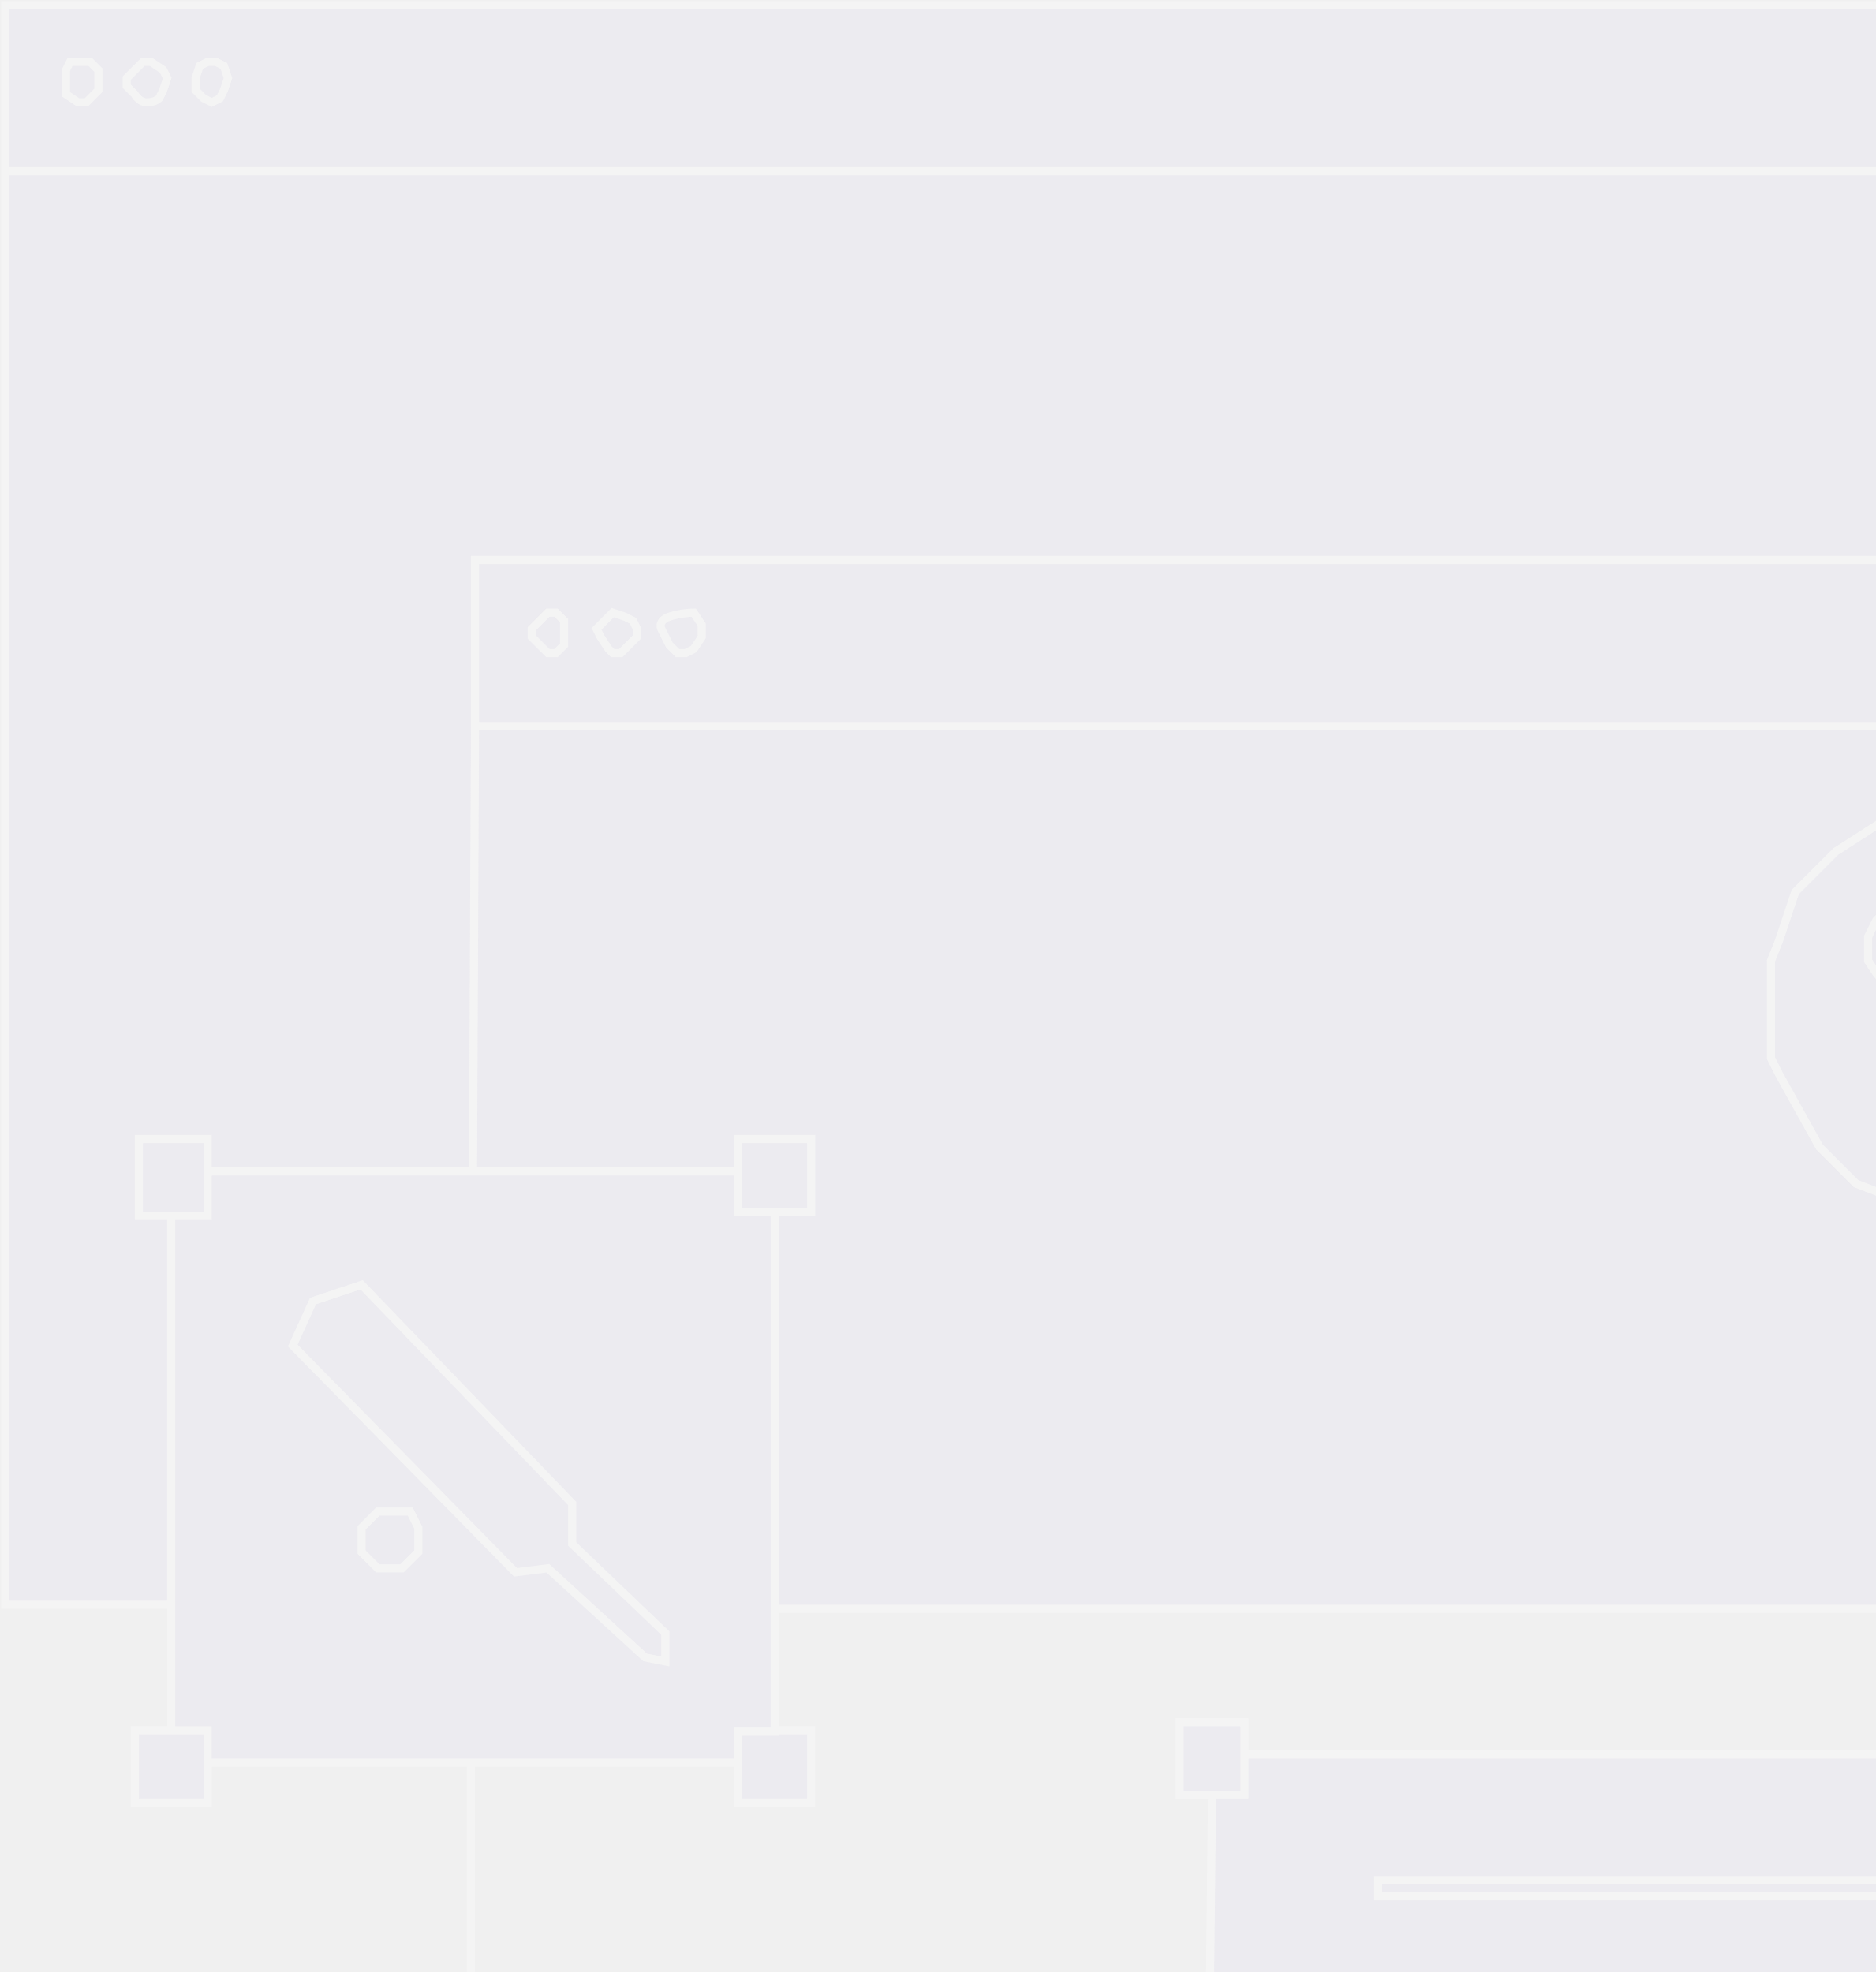
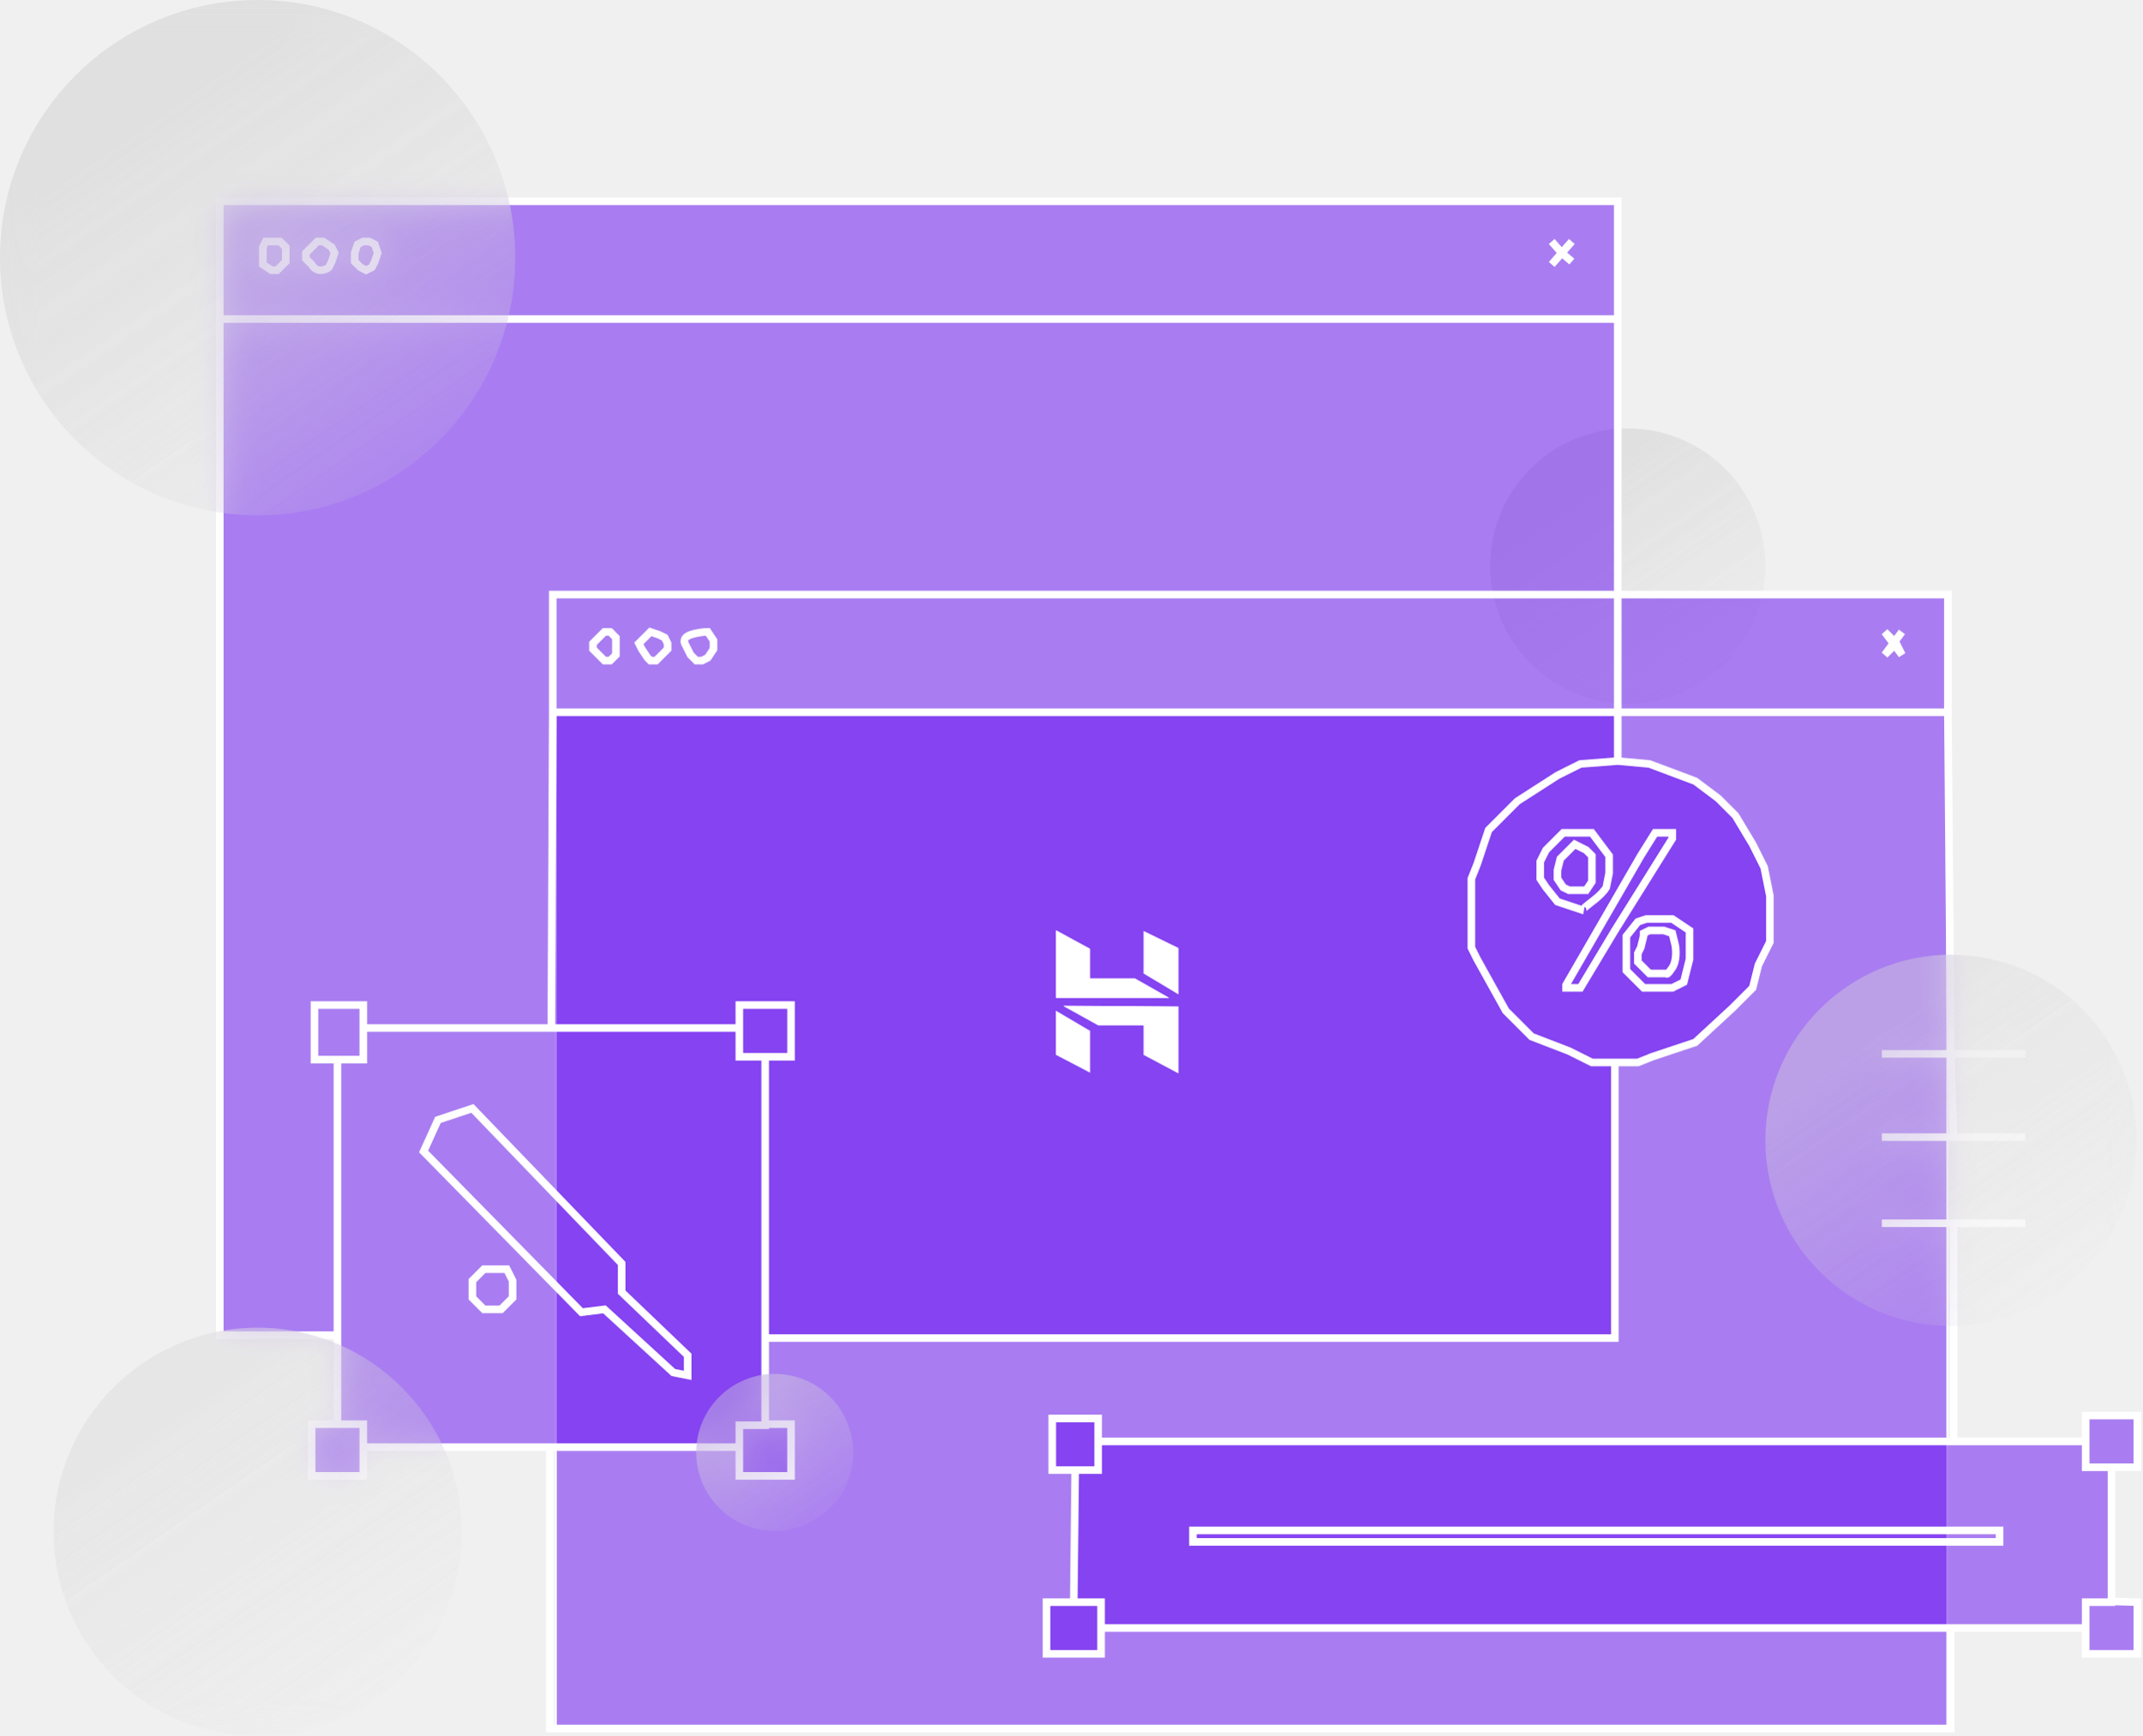
- <svg xmlns="http://www.w3.org/2000/svg" width="719" height="756" viewBox="0 0 719 756" fill="none">
-   <g opacity="0.3">
-     <path d="M65.648 615.196H2V65.648V2H758.016V65.648V214.678H936.542V278.326H758.016V304.717L775.093 306.269L799.931 315.584L812.35 324.898L821.665 334.213L830.979 349.737L837.189 362.156L840.293 377.68V402.518L834.084 414.937L830.979 427.356L820.112 438.223L799.931 456.852L776.645 464.614L768.883 467.719H756.464V616.749H296.955V663.32H310.927V691.263H282.984V675.74H180.525V827.874H938.094V773.54H478.585V787.512H449.09V759.569H463.838L464.614 688.159H452.195V660.216H477.033V672.635H939.647H1011.06V658.663H1039V686.606H1025.03V759.116L1039 759.569V787.512H1011.06V773.54H938.094V827.874H180.525V675.74H79.62V691.263H51.677V663.32H65.648V615.196Z" fill="#673DE6" fill-opacity="0.1" />
-     <path d="M65.648 615.196H2V65.648M65.648 615.196V466.166M65.648 615.196V663.32M65.648 466.166H53.229V436.671H79.62V449.09M65.648 466.166H79.62V449.09M79.62 449.09H181.302M282.984 449.09V436.671H310.927V464.614H296.955M282.984 449.09V464.614H296.955M282.984 449.09H181.302M296.955 464.614V616.749M296.955 616.749V663.32M296.955 616.749H756.464V467.719M296.955 663.32V663.869H282.984V675.74M296.955 663.32H310.927V691.263H282.984V675.74M282.984 675.74H180.525M180.525 675.74H79.62M180.525 675.74V827.874H938.094V773.54M65.648 663.32H79.62V675.74M65.648 663.32H51.677V691.263H79.62V675.74M938.094 773.54H478.585M938.094 773.54H1011.06M478.585 773.54V759.569H463.838M478.585 773.54V787.512H449.09V759.569H463.838M463.838 759.569L464.614 688.159M464.614 688.159H477.033V672.635M464.614 688.159H452.195V660.216H477.033V672.635M477.033 672.635H939.647M1011.06 672.635V658.663H1039V686.606H1025.03M1011.06 672.635V686.606H1025.03M1011.06 672.635H939.647M1025.03 686.606V759.116M1025.03 759.116L1039 759.569V787.512H1011.06V773.54M1025.03 759.116V759.569H1011.06V773.54M758.016 65.648V2H2V65.648M758.016 65.648H2M758.016 65.648V214.678M733.178 23.733L727.745 29.943M722.311 36.153L727.745 29.943M727.745 29.943L722.311 23.733M727.745 29.943L733.178 34.6M758.016 214.678H936.542V278.326M758.016 214.678V278.326M758.016 214.678H182.078C182.078 264.355 182.078 277.809 182.078 278.326M936.542 278.326H758.016M936.542 278.326L938.094 463.061M758.016 278.326H182.078M758.016 278.326V304.717M182.078 278.326L181.302 449.09M758.016 304.717L775.093 306.269L799.931 315.584L812.35 324.898L821.665 334.213L830.979 349.737L837.189 362.156L840.293 377.68V402.518L834.084 414.937L830.979 427.356L820.112 438.223L799.931 456.852L776.645 464.614L768.883 467.719H756.464M758.016 304.717L737.835 306.269L725.416 312.479L703.683 326.451L688.159 341.975C688.159 341.975 687.538 343.837 685.054 351.289C682.57 358.74 681.949 360.603 681.949 360.603L678.844 368.365V405.623L681.949 411.832L697.473 439.775L711.445 453.747L731.626 461.509L744.045 467.719H756.464M900.837 554.653H939.647M978.457 554.653H939.647M939.647 554.653V672.635M900.837 508.081H939.647M978.457 508.081H939.647M939.647 508.081L938.094 463.061M938.094 463.061H900.837H978.457H938.094ZM911.704 234.859L902.389 247.278L908.599 241.069M908.599 241.069L911.704 247.278L902.389 234.859L908.599 241.069ZM112.22 515.843L119.982 498.766L138.611 492.557L219.335 576.386V591.91L255.04 626.063V636.93L247.278 635.377L210.021 601.225L197.602 602.777L112.22 515.843ZM730.073 427.356H737.835L756.464 396.308L787.512 346.632V343.527H778.198L770.436 355.946L730.073 425.804V427.356ZM731.626 374.575H740.94L744.045 369.918V355.946L740.94 352.841L734.731 349.737L731.626 352.841L726.969 357.499L725.416 363.708V368.365L728.521 373.022L731.626 374.575ZM725.416 380.784L734.731 383.889L739.388 385.442C738.87 385.442 739.077 384.51 744.045 380.784C749.013 377.059 751.289 374.057 751.807 373.022L753.359 365.26V355.946L744.045 343.527H728.521L719.207 352.841L716.102 359.051V368.365L719.207 373.022L725.416 380.784ZM762.674 399.413V418.042L771.988 427.356H787.512L793.722 424.251L796.826 411.832V396.308L792.169 393.204L787.512 390.099H778.198H773.54L768.883 391.651L762.674 399.413ZM771.988 399.413L770.436 405.623L768.883 408.728V413.385L771.988 416.49L775.093 419.594H779.75H784.407C784.407 420.112 785.028 420.215 787.512 416.49C789.996 412.764 789.582 406.658 789.064 404.07L787.512 397.861L782.855 396.308H775.093L771.988 397.861V399.413ZM528.262 726.969H964.485V720.759H528.262V726.969ZM144.82 601.225H154.135L160.344 595.015V585.701L157.24 579.491H144.82L138.611 585.701V595.015L144.82 601.225ZM216.231 247.278L213.126 250.383H210.021L206.916 247.278L203.811 244.174V241.069L206.916 237.964L210.021 234.859H213.126L216.231 237.964V247.278ZM228.65 241.069L230.202 244.174L233.307 248.831L234.859 250.383H237.964L241.069 247.278L244.174 244.174V241.069L242.621 237.964L239.516 236.412L234.859 234.859L231.754 237.964L228.65 241.069ZM256.593 247.278L255.04 244.174L253.488 241.069C252.971 240.034 252.867 237.654 256.593 236.412C260.319 235.17 264.355 234.859 265.907 234.859L269.012 239.516V244.174L265.907 248.831L262.802 250.383H259.698L256.593 247.278ZM29.943 39.258H33.048L36.153 36.153L37.705 34.6V26.838L34.6 23.733H29.943H26.838L25.286 26.838V29.943V33.048V36.153L29.943 39.258ZM51.677 26.838L48.572 29.943V33.048L51.677 36.153C52.194 37.188 53.85 39.258 56.334 39.258C58.818 39.258 60.474 38.223 60.991 37.705L62.543 34.6L64.096 29.943L62.543 26.838L57.886 23.733H54.781L51.677 26.838ZM74.963 29.943V34.6L78.067 37.705L81.172 39.258L84.277 37.705L85.829 34.6L87.382 29.943L85.829 25.286L82.725 23.733H79.62L76.515 25.286L74.963 29.943Z" stroke="white" stroke-width="3.105" />
+ <svg xmlns="http://www.w3.org/2000/svg" width="1160" height="940" viewBox="0 0 1160 940" fill="none">
+   <path d="M1054.5 386H301V936H1054.5V386Z" fill="#620AF2" fill-opacity="0.5" stroke="white" />
+   <g filter="url(#filter0_b_120_6)">
+     <circle cx="881.5" cy="306.5" r="74.5" fill="url(#paint0_linear_120_6)" fill-opacity="0.67" />
  </g>
+   <path d="M182.735 723.032H119V172.735V109H876.047V172.735V321.968H1054.82V385.703H876.047V412.13L893.147 413.684L918.019 423.011L930.455 432.338L939.782 441.665L949.109 457.211L955.327 469.647L958.436 485.192V510.064L952.218 522.5L949.109 534.936L938.227 545.818L918.019 564.472L894.701 572.244L886.929 575.353H874.492V724.586H414.357V771.222H428.348V799.203H400.367V783.658H297.769V936H1056.37V881.592H596.235V895.583H566.699V867.602H581.467L582.244 796.094H569.808V768.113H594.68V780.549H1057.92H1129.43V766.558H1157.41V794.539H1143.42V867.148L1157.41 867.602V895.583H1129.43V881.592H1056.37V936H297.769V783.658H196.726V799.203H168.744V771.222H182.735V723.032Z" fill="#620AF2" fill-opacity="0.5" />
+   <path d="M182.735 723.032H119V172.735M182.735 723.032V573.799M182.735 723.032V771.222M182.735 573.799H170.299V544.263H196.726V556.699M182.735 573.799H196.726V556.699M196.726 556.699H298.546M400.367 556.699V544.263H428.348V572.244H414.357M400.367 556.699V572.244H414.357M400.367 556.699H298.546M414.357 572.244V724.586M414.357 724.586V771.222M414.357 724.586H874.492V575.353M414.357 771.222V771.772H400.367V783.658M414.357 771.222H428.348V799.203H400.367V783.658M400.367 783.658H297.769M297.769 783.658H196.726M297.769 783.658V936H1056.37V881.592M182.735 771.222H196.726V783.658M182.735 771.222H168.744V799.203H196.726V783.658M1056.37 881.592H596.235M1056.37 881.592H1129.43M596.235 881.592V867.602H581.467M596.235 881.592V895.583H566.699V867.602H581.467M581.467 867.602L582.244 796.094M582.244 796.094H594.68V780.549M582.244 796.094H569.808V768.113H594.68V780.549M594.68 780.549H1057.92M1129.43 780.549V766.558H1157.41V794.539H1143.42M1129.43 780.549V794.539H1143.42M1129.43 780.549H1057.92M1143.42 794.539V867.148M1143.42 867.148L1157.41 867.602V895.583H1129.43V881.592M1143.42 867.148V867.602H1129.43V881.592M876.047 172.735V109H119V172.735M876.047 172.735H119M876.047 172.735V321.968M851.175 130.763L845.734 136.981M840.293 143.199L845.734 136.981M845.734 136.981L840.293 130.763M845.734 136.981L851.175 141.645M876.047 321.968H1054.82V385.703M876.047 321.968V385.703M876.047 321.968H299.323C299.323 371.712 299.323 385.185 299.323 385.703M1054.82 385.703H876.047M1054.82 385.703L1056.37 570.69M876.047 385.703H299.323M876.047 385.703V412.13M299.323 385.703L298.546 556.699M876.047 412.13L893.147 413.684L918.019 423.011L930.455 432.338L939.782 441.665L949.109 457.211L955.327 469.647L958.436 485.192V510.064L952.218 522.5L949.109 534.936L938.227 545.818L918.019 564.472L894.701 572.244L886.929 575.353H874.492M876.047 412.13L855.838 413.684L843.402 419.902L821.639 433.893L806.094 449.438C806.094 449.438 805.472 451.303 802.985 458.765C800.498 466.227 799.876 468.092 799.876 468.092L796.767 475.865V513.173L799.876 519.391L815.421 547.372L829.412 561.363L849.62 569.135L862.056 575.353H874.492M1019.06 662.406H1057.92M1096.79 662.406H1057.92M1057.92 662.406V780.549M1019.06 615.771H1057.92M1096.79 615.771H1057.92M1057.92 615.771L1056.37 570.69M1056.37 570.69H1019.06H1096.79H1056.37ZM1029.94 342.177L1020.62 354.613L1026.83 348.395M1026.83 348.395L1029.94 354.613L1020.62 342.177L1026.83 348.395ZM229.37 623.543L237.143 606.444L255.797 600.226L336.632 684.169V699.714L372.385 733.914V744.795L364.613 743.241L327.305 709.041L314.868 710.596L229.37 623.543ZM848.066 534.936H855.838L874.492 503.846L905.583 454.102V450.992H896.256L888.483 463.429L848.066 533.382V534.936ZM849.62 482.083H858.947L862.056 477.419V463.429L858.947 460.32L852.729 457.211L849.62 460.32L844.957 464.983L843.402 471.201V475.865L846.511 480.528L849.62 482.083ZM843.402 488.301L852.729 491.41L857.393 492.964C856.875 492.964 857.082 492.032 862.056 488.301C867.031 484.57 869.311 481.565 869.829 480.528L871.383 472.756V463.429L862.056 450.992H846.511L837.184 460.32L834.075 466.538V475.865L837.184 480.528L843.402 488.301ZM880.711 506.955V525.609L890.038 534.936H905.583L911.801 531.827L914.91 519.391V503.846L910.246 500.737L905.583 497.628H896.256H891.592L886.929 499.182L880.711 506.955ZM890.038 506.955L888.483 513.173L886.929 516.282V520.945L890.038 524.055L893.147 527.164H897.81H902.474C902.474 527.682 903.096 527.785 905.583 524.055C908.07 520.324 907.655 514.209 907.137 511.618L905.583 505.4L900.919 503.846H893.147L890.038 505.4V506.955ZM645.979 834.957H1082.8V828.739H645.979V834.957ZM262.015 709.041H271.342L277.56 702.823V693.496L274.451 687.278H262.015L255.797 693.496V702.823L262.015 709.041ZM333.523 354.613L330.414 357.722H327.305L324.195 354.613L321.086 351.504V348.395L324.195 345.286L327.305 342.177H330.414L333.523 345.286V354.613ZM345.959 348.395L347.513 351.504L350.622 356.167L352.177 357.722H355.286L358.395 354.613L361.504 351.504V348.395L359.949 345.286L356.84 343.731L352.177 342.177L349.068 345.286L345.959 348.395ZM373.94 354.613L372.385 351.504L370.831 348.395C370.313 347.358 370.209 344.975 373.94 343.731C377.671 342.488 381.712 342.177 383.267 342.177L386.376 346.84V351.504L383.267 356.167L380.158 357.722H377.049L373.94 354.613ZM146.981 146.308H150.09L153.199 143.199L154.754 141.645V133.872L151.645 130.763H146.981H143.872L142.318 133.872V136.981V140.09V143.199L146.981 146.308ZM168.744 133.872L165.635 136.981V140.09L168.744 143.199C169.263 144.236 170.921 146.308 173.408 146.308C175.895 146.308 177.553 145.272 178.071 144.754L179.626 141.645L181.18 136.981L179.626 133.872L174.962 130.763H171.853L168.744 133.872ZM192.062 136.981V141.645L195.171 144.754L198.28 146.308L201.389 144.754L202.944 141.645L204.498 136.981L202.944 132.318L199.835 130.763H196.726L193.617 132.318L192.062 136.981Z" stroke="white" stroke-width="4.11" />
+   <g filter="url(#filter1_b_120_6)">
+     <circle cx="139.5" cy="139.5" r="139.5" fill="url(#paint1_linear_120_6)" fill-opacity="0.67" />
+   </g>
+   <g filter="url(#filter2_b_120_6)">
+     <circle cx="1056.5" cy="617.5" r="100.5" fill="url(#paint2_linear_120_6)" fill-opacity="0.38" />
+   </g>
+   <g filter="url(#filter3_b_120_6)">
+     <circle cx="419.5" cy="786.5" r="42.5" fill="url(#paint3_linear_120_6)" fill-opacity="0.38" />
+   </g>
+   <g filter="url(#filter4_b_120_6)">
+     <circle cx="139.5" cy="829.5" r="110.5" fill="url(#paint4_linear_120_6)" fill-opacity="0.38" />
+   </g>
+   <path d="M590.15 513.882L572 504V540.235H632.638L614.487 529.941H590.15V513.882Z" fill="white" />
+   <path d="M638 545.176L576.125 544.765L594.688 555.059H619.438V571.118L638 581V545.176Z" fill="white" />
+   <path d="M590.15 558.353L572 547.647V571.118L590.15 580.588V558.353Z" fill="white" />
+   <path d="M619.438 527.059V504.412L638 513.471V538.176L619.438 527.059Z" fill="white" />
+   <path d="M590.15 513.882L572 504V540.235H632.638L614.487 529.941H590.15V513.882Z" stroke="white" stroke-width="0.355" />
+   <path d="M638 545.176L576.125 544.765L594.688 555.059H619.438V571.118L638 581V545.176Z" stroke="white" stroke-width="0.355" />
+   <path d="M590.15 558.353L572 547.647V571.118L590.15 580.588V558.353Z" stroke="white" stroke-width="0.355" />
+   <path d="M619.438 527.059V504.412L638 513.471V538.176L619.438 527.059Z" stroke="white" stroke-width="0.355" />
+   <defs>
+     <filter id="filter0_b_120_6" x="790" y="215" width="183" height="183" filterUnits="userSpaceOnUse" color-interpolation-filters="sRGB">
+       <feFlood flood-opacity="0" result="BackgroundImageFix" />
+       <feGaussianBlur in="BackgroundImage" stdDeviation="8.5" />
+       <feComposite in2="SourceAlpha" operator="in" result="effect1_backgroundBlur_120_6" />
+       <feBlend mode="normal" in="SourceGraphic" in2="effect1_backgroundBlur_120_6" result="shape" />
+     </filter>
+     <filter id="filter1_b_120_6" x="-17" y="-17" width="313" height="313" filterUnits="userSpaceOnUse" color-interpolation-filters="sRGB">
+       <feFlood flood-opacity="0" result="BackgroundImageFix" />
+       <feGaussianBlur in="BackgroundImage" stdDeviation="8.5" />
+       <feComposite in2="SourceAlpha" operator="in" result="effect1_backgroundBlur_120_6" />
+       <feBlend mode="normal" in="SourceGraphic" in2="effect1_backgroundBlur_120_6" result="shape" />
+     </filter>
+     <filter id="filter2_b_120_6" x="939" y="500" width="235" height="235" filterUnits="userSpaceOnUse" color-interpolation-filters="sRGB">
+       <feFlood flood-opacity="0" result="BackgroundImageFix" />
+       <feGaussianBlur in="BackgroundImage" stdDeviation="8.5" />
+       <feComposite in2="SourceAlpha" operator="in" result="effect1_backgroundBlur_120_6" />
+       <feBlend mode="normal" in="SourceGraphic" in2="effect1_backgroundBlur_120_6" result="shape" />
+     </filter>
+     <filter id="filter3_b_120_6" x="360" y="727" width="119" height="119" filterUnits="userSpaceOnUse" color-interpolation-filters="sRGB">
+       <feFlood flood-opacity="0" result="BackgroundImageFix" />
+       <feGaussianBlur in="BackgroundImage" stdDeviation="8.5" />
+       <feComposite in2="SourceAlpha" operator="in" result="effect1_backgroundBlur_120_6" />
+       <feBlend mode="normal" in="SourceGraphic" in2="effect1_backgroundBlur_120_6" result="shape" />
+     </filter>
+     <filter id="filter4_b_120_6" x="12" y="702" width="255" height="255" filterUnits="userSpaceOnUse" color-interpolation-filters="sRGB">
+       <feFlood flood-opacity="0" result="BackgroundImageFix" />
+       <feGaussianBlur in="BackgroundImage" stdDeviation="8.5" />
+       <feComposite in2="SourceAlpha" operator="in" result="effect1_backgroundBlur_120_6" />
+       <feBlend mode="normal" in="SourceGraphic" in2="effect1_backgroundBlur_120_6" result="shape" />
+     </filter>
+     <linearGradient id="paint0_linear_120_6" x1="864.41" y1="256.566" x2="950.125" y2="381" gradientUnits="userSpaceOnUse">
+       <stop stop-color="#D9D9D9" />
+       <stop offset="1" stop-color="#D9D9D9" stop-opacity="0" />
+     </linearGradient>
+     <linearGradient id="paint1_linear_120_6" x1="107.5" y1="46" x2="268" y2="279" gradientUnits="userSpaceOnUse">
+       <stop stop-color="#D9D9D9" />
+       <stop offset="1" stop-color="#D9D9D9" stop-opacity="0" />
+     </linearGradient>
+     <linearGradient id="paint2_linear_120_6" x1="1033.45" y1="550.14" x2="1149.08" y2="718" gradientUnits="userSpaceOnUse">
+       <stop stop-color="#D9D9D9" />
+       <stop offset="1" stop-color="#D9D9D9" stop-opacity="0" />
+     </linearGradient>
+     <linearGradient id="paint3_linear_120_6" x1="409.751" y1="758.014" x2="458.649" y2="829" gradientUnits="userSpaceOnUse">
+       <stop stop-color="#D9D9D9" />
+       <stop offset="1" stop-color="#D9D9D9" stop-opacity="0" />
+     </linearGradient>
+     <linearGradient id="paint4_linear_120_6" x1="114.152" y1="755.437" x2="241.287" y2="940" gradientUnits="userSpaceOnUse">
+       <stop stop-color="#D9D9D9" />
+       <stop offset="1" stop-color="#D9D9D9" stop-opacity="0" />
+     </linearGradient>
+   </defs>
</svg>
